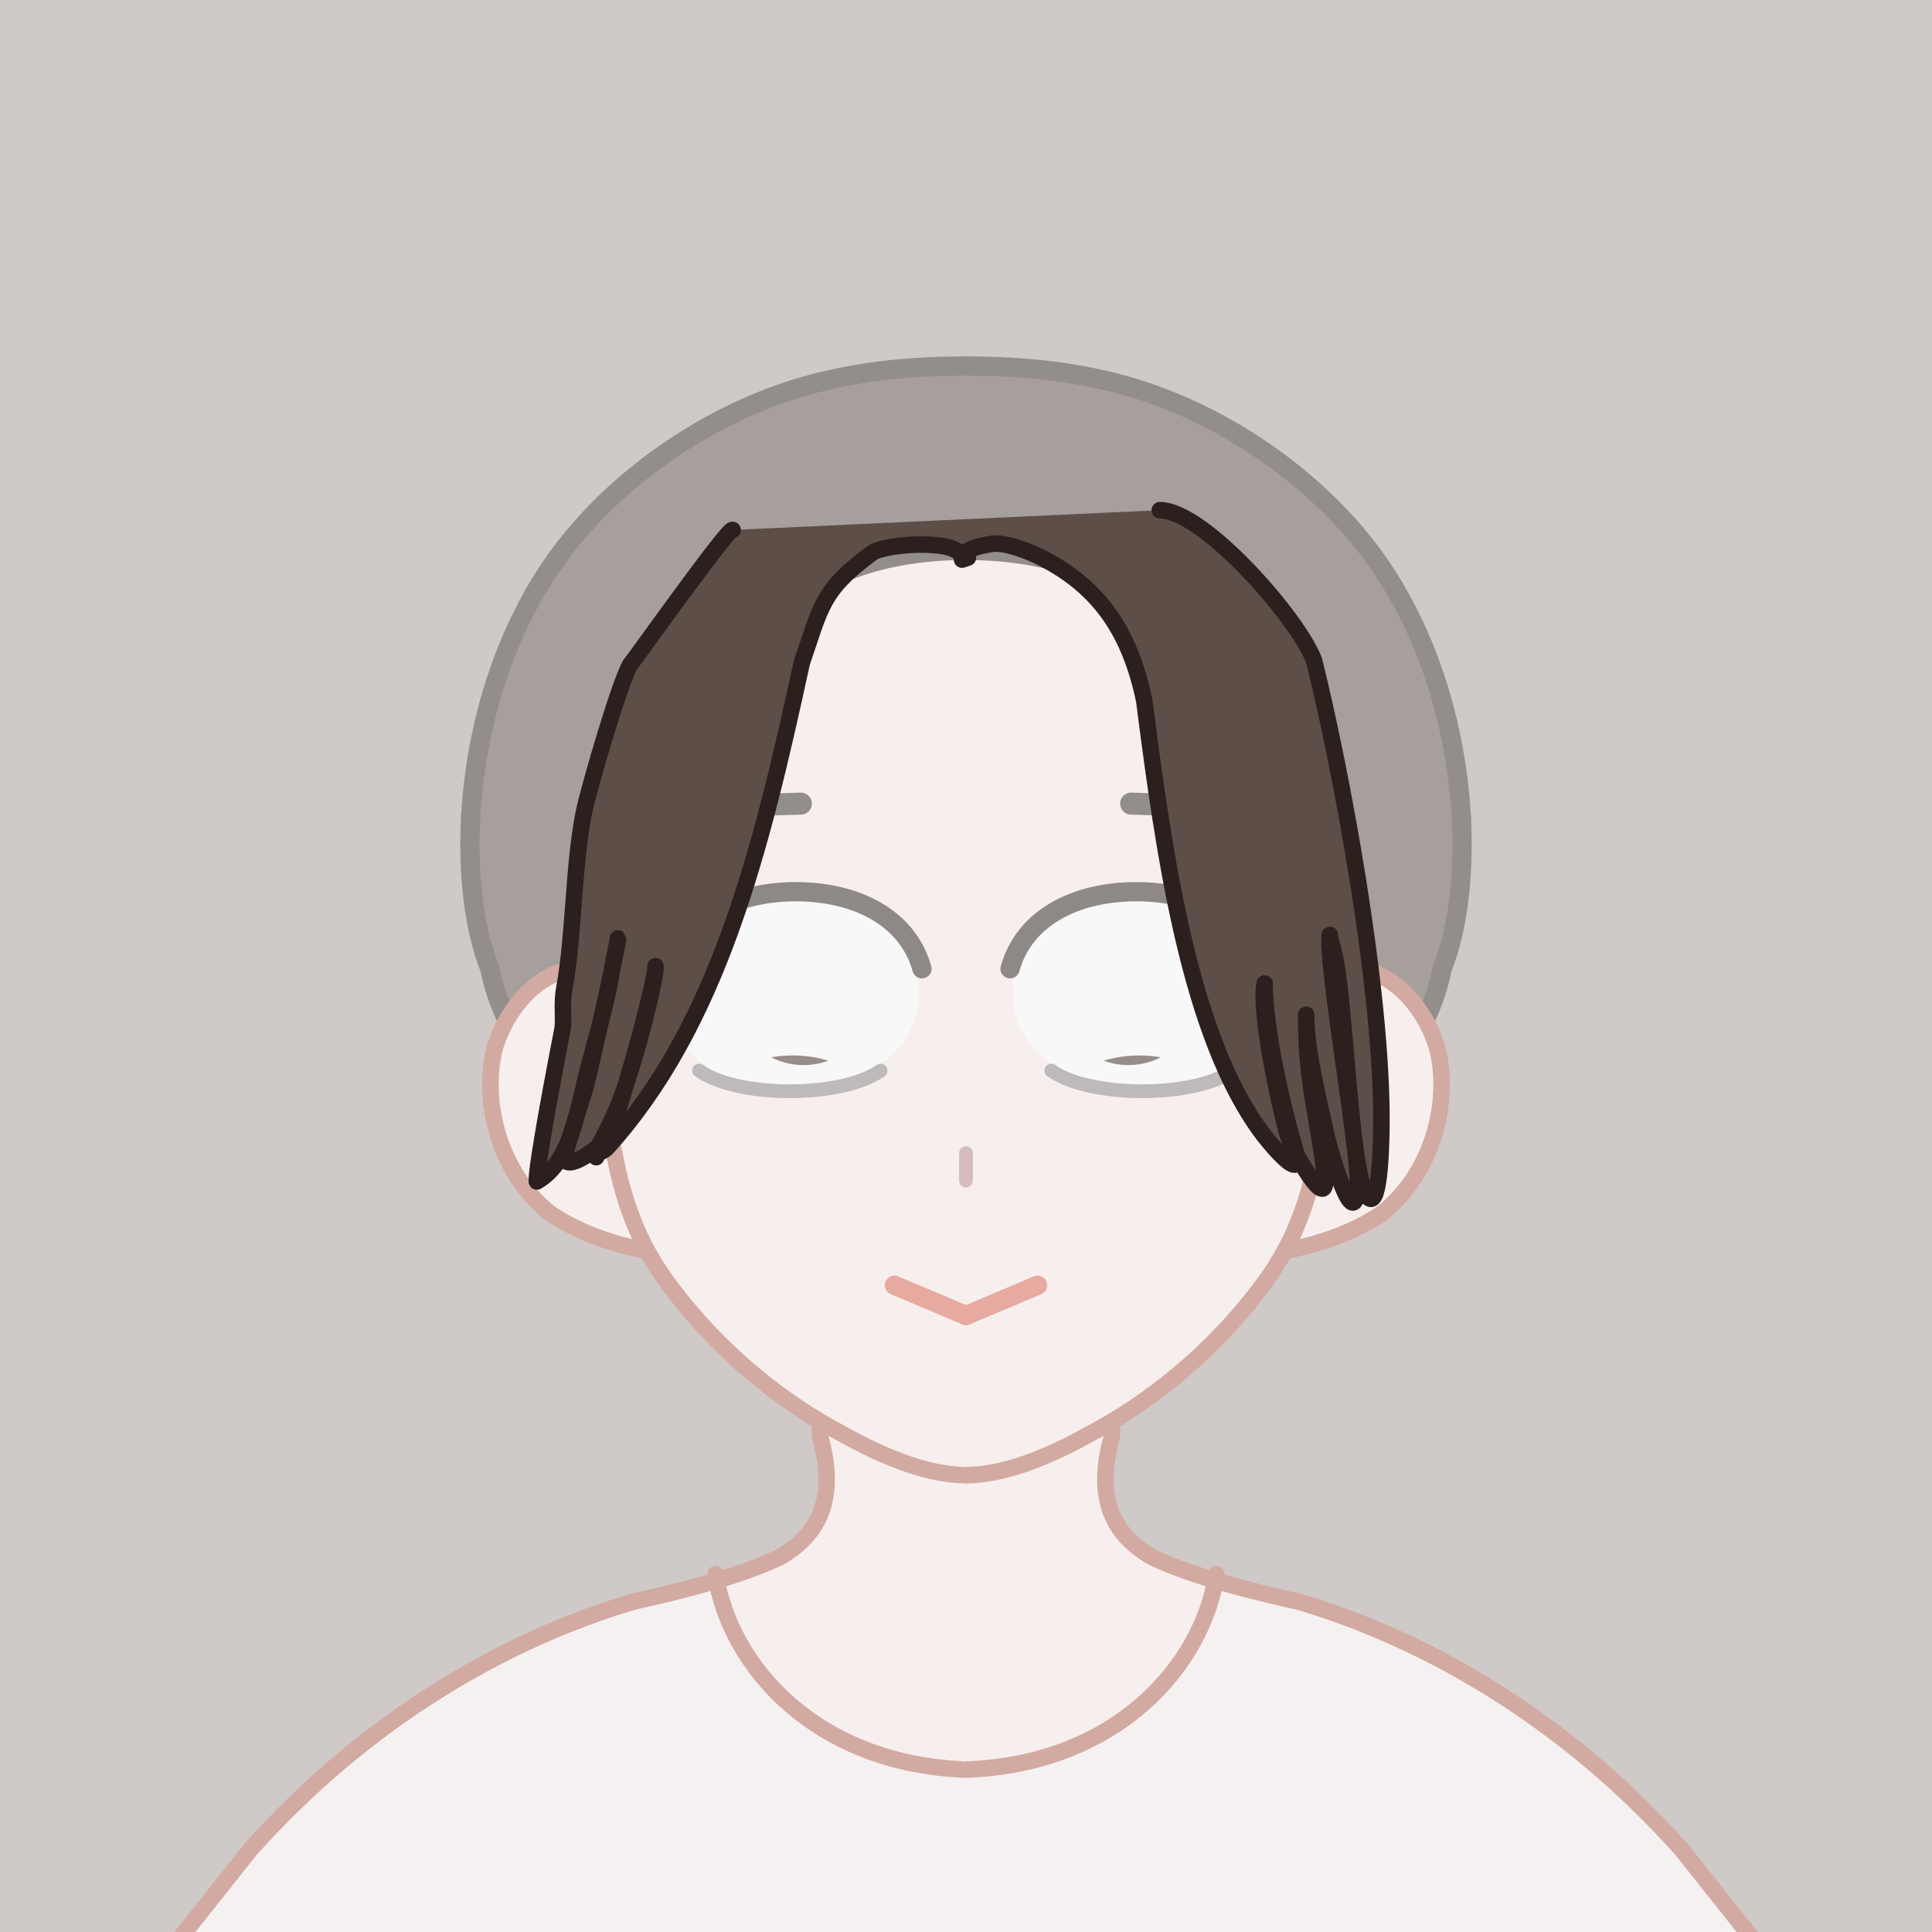
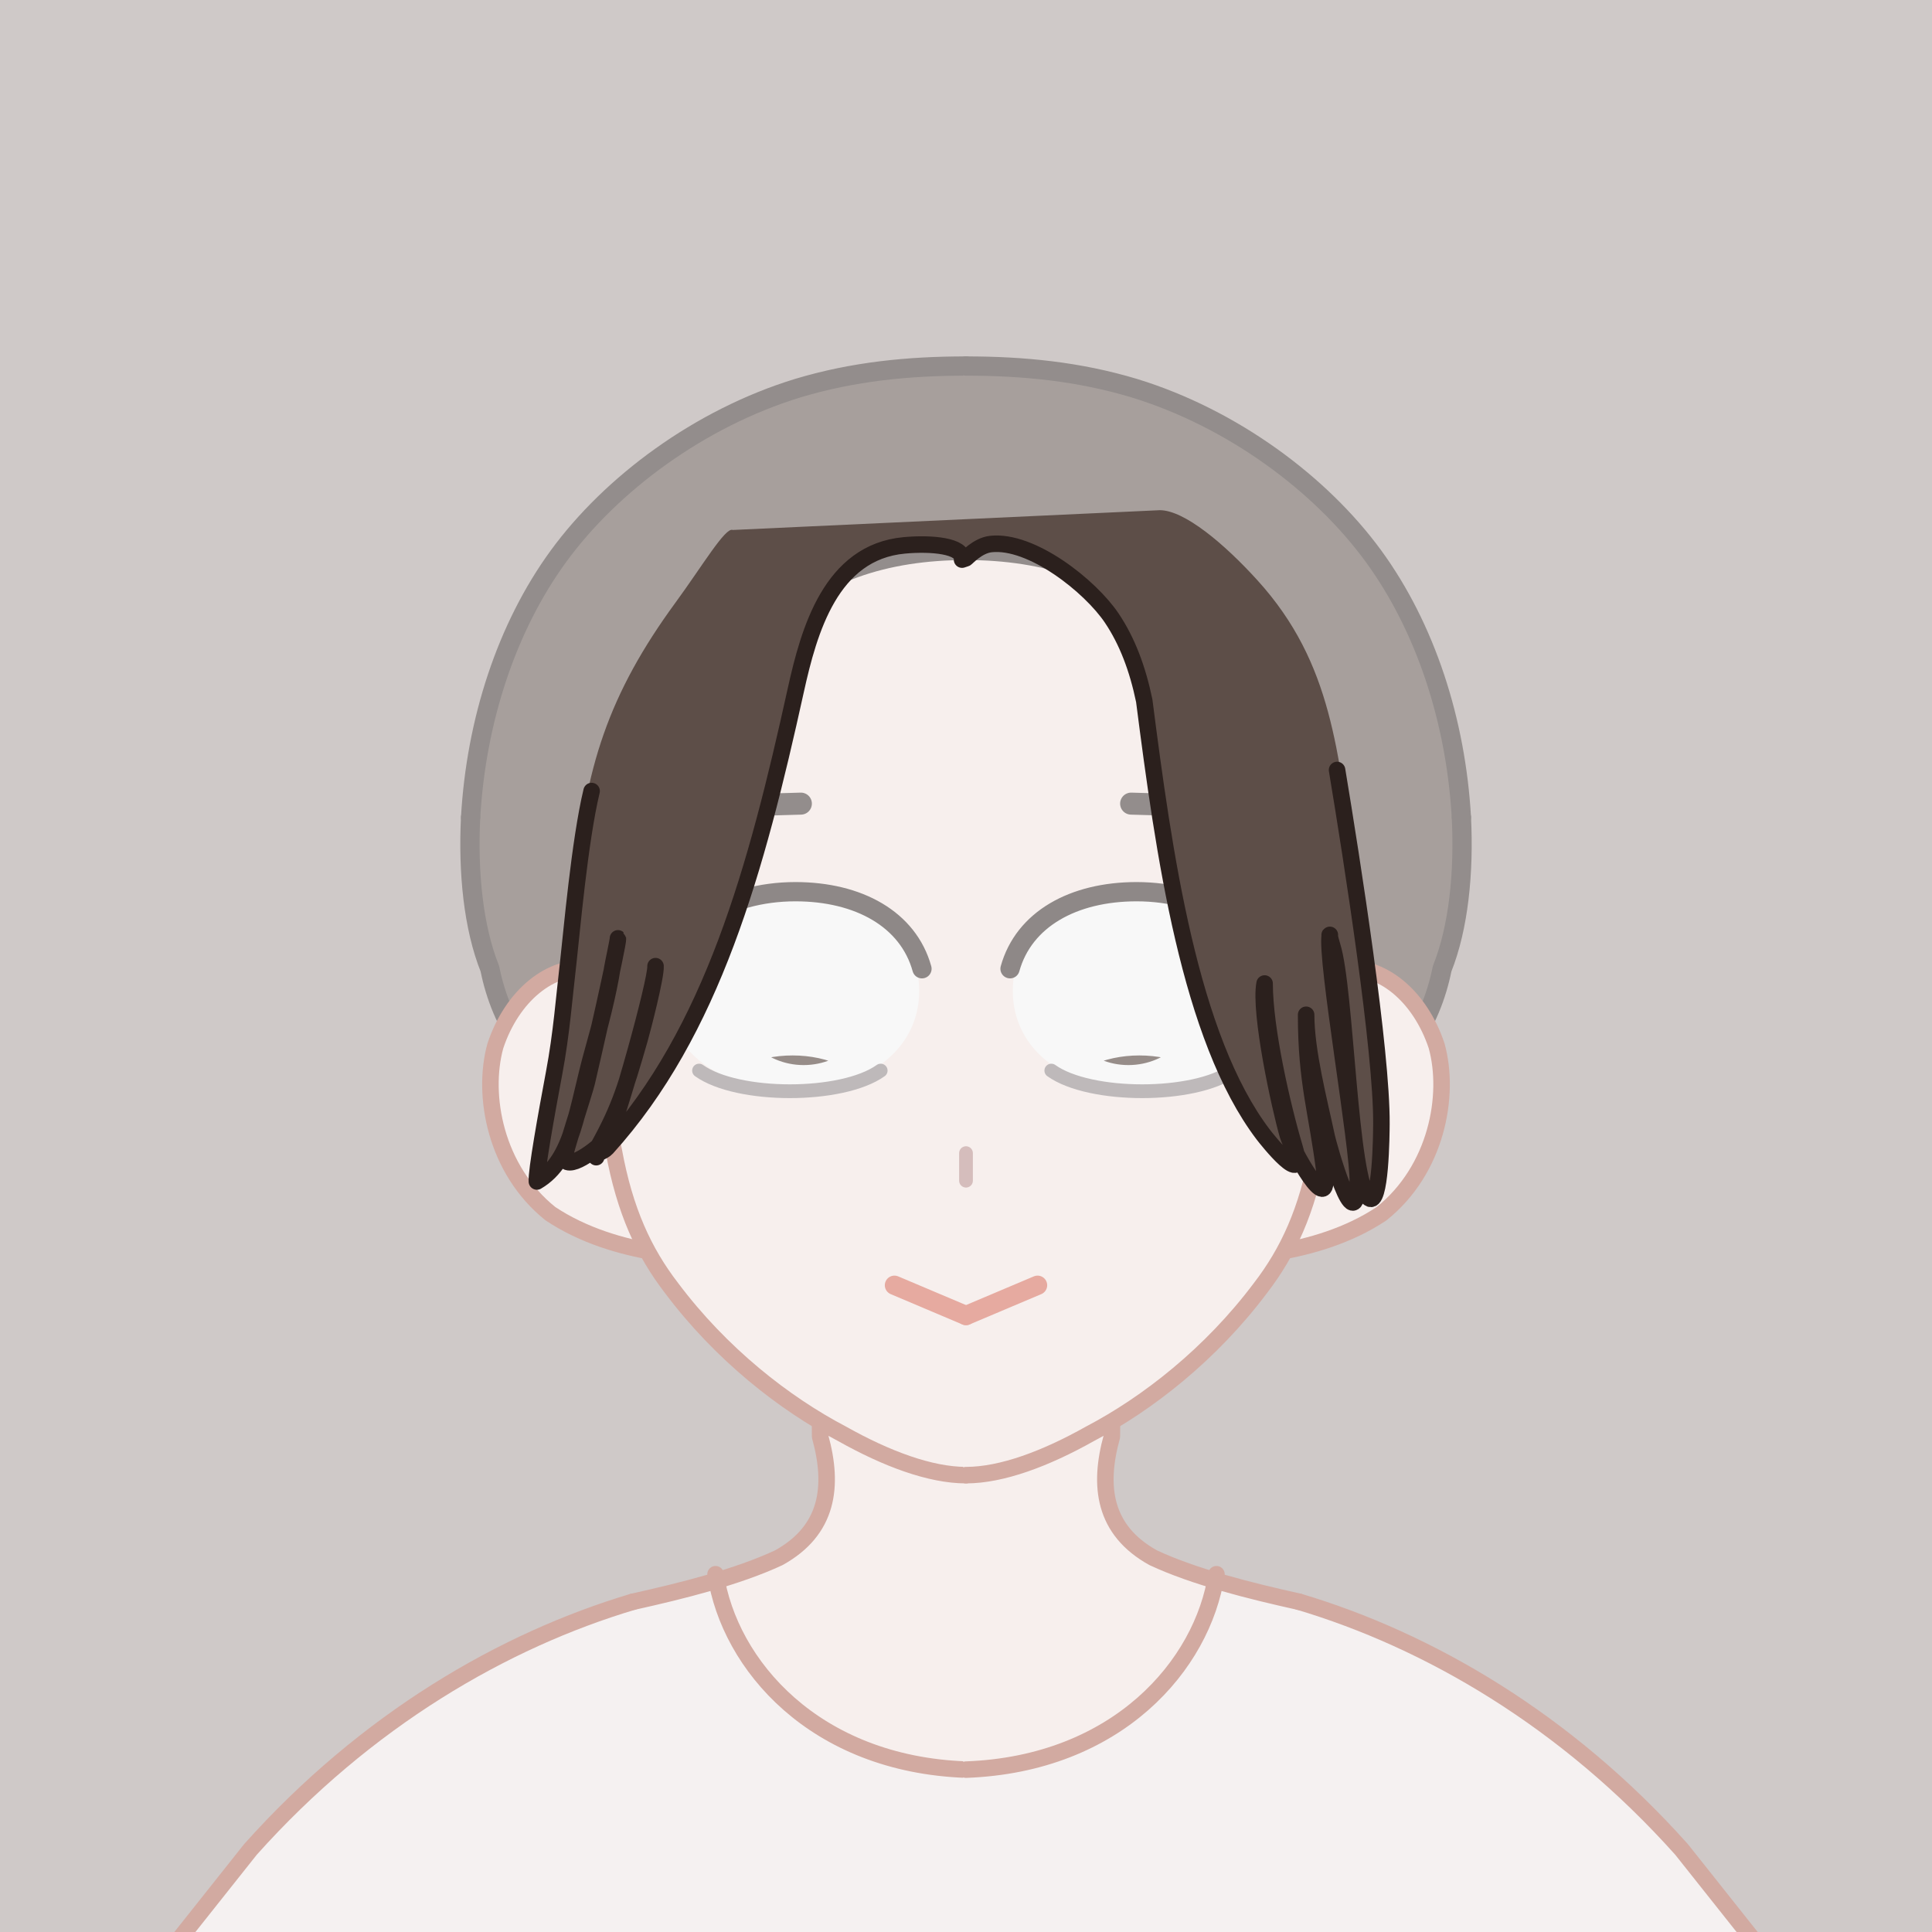
<svg xmlns="http://www.w3.org/2000/svg" width="702" height="702" viewBox="0 0 702 702">
  <defs>
-     <clipPath id="clip-path-1">
+     <clipPath id="clip-path-5">
      <path d="M242 494.51 L386 494.51 L386 627.3 L242 627.3 Z" />
    </clipPath>
    <filter id="filter-1" filterUnits="userSpaceOnUse" x="245" y="377" width="138" height="100" color-interpolation-filters="sRGB">
      <feGaussianBlur in="SourceGraphic" stdDeviation="9" color-interpolation-filters="linearRGB" />
    </filter>
-     <clipPath id="clip-path-2">
+     <clipPath id="clip-path-6">
      <path d="M460 494.51 L316 494.51 L316 627.3 L460 627.3 Z" />
    </clipPath>
    <filter id="filter-2" filterUnits="userSpaceOnUse" x="319" y="377" width="138" height="100" color-interpolation-filters="sRGB">
      <feGaussianBlur in="SourceGraphic" stdDeviation="9" color-interpolation-filters="linearRGB" />
    </filter>
-     <clipPath id="clip-path-3">
+     <clipPath id="clip-path-7">
      <path d="M242 443.22 C242 404.57 262 383.5 288 383.5 C314 383.5 334 404.57 334 443.22 C334 481.86 314 506.45 288 506.45 C262 506.45 242 481.86 242 443.22 Z" />
    </clipPath>
-     <clipPath id="clip-path-4">
+     <clipPath id="clip-path-8">
      <path d="M460 443.22 C460 404.57 440 383.5 414 383.5 C388 383.5 368 404.57 368 443.22 C368 481.86 388 506.45 414 506.45 C440 506.45 460 481.86 460 443.22 Z" />
    </clipPath>
  </defs>
  <g id="_ref">
    <g opacity="0.5">
      <rect x="0" y="0" width="702" height="702" fill="#ada19f" />
      <g data-layer="body">
        <g>
          <path d="M260 573 L230 582 C183 596 133 625 91 672 L60 712 L352 712 L352 643 C296 641 265 605 260 573 Z" fill="#f9f2f1" />
          <path d="M296 490 L298 522 C303 540 301 556 283 566 L260 573 C265 605 296 641 352 643 L352 490 Z" fill="#fdeeea" />
          <path d="M230 582 C183 596 133 625 91 672 L64 706" fill="none" stroke="#b46352" stroke-width="6" stroke-linecap="round" stroke-linejoin="round" />
          <path d="M296 500 C298 510 298 516 298 522 C303 540 301 556 283 566 C268 573 248 578 230 582" fill="none" stroke="#b46352" stroke-width="6" stroke-linecap="round" stroke-linejoin="round" />
          <path d="M260 572 C265 605 296 641 351 643" fill="none" stroke="#b46352" stroke-width="6" stroke-linecap="round" stroke-linejoin="round" />
        </g>
        <g>
          <path d="M442 573 L472 582 C519 596 569 625 611 672 L642 712 L350 712 L350 643 C406 641 437 605 442 573 Z" fill="#f9f2f1" />
          <path d="M406 490 L404 522 C399 540 401 556 419 566 L442 573 C437 605 406 641 350 643 L350 490 Z" fill="#fdeeea" />
          <path d="M472 582 C519 596 569 625 611 672 L638 706" fill="none" stroke="#b46352" stroke-width="6" stroke-linecap="round" stroke-linejoin="round" />
          <path d="M406 500 C404 510 404 516 404 522 C399 540 401 556 419 566 C434 573 454 578 472 582" fill="none" stroke="#b46352" stroke-width="6" stroke-linecap="round" stroke-linejoin="round" />
          <path d="M442 572 C437 605 406 641 351 643" fill="none" stroke="#b46352" stroke-width="6" stroke-linecap="round" stroke-linejoin="round" />
        </g>
      </g>
      <g data-layer="hairBase">
        <g>
          <path d="M352 133 L351 133 C330 133 310 135 290 141 C254 152 222 176 203 202 C184 228 173 262 171 297 C170 317 172 337 178 352 C180 362 184 372 190 380 L198 386 L352 386 Z" fill="#5d4e48" />
          <path d="M351 133 C330 133 310 135 290 141 C254 152 222 176 203 202 C184 228 173 262 171 297" fill="none" stroke="#352a27" stroke-width="7" stroke-linecap="round" stroke-linejoin="round" />
          <path d="M171 297 C170 317 172 337 178 352 C180 362 184 372 190 380" fill="none" stroke="#352a27" stroke-width="7" stroke-linecap="round" stroke-linejoin="round" />
        </g>
        <g>
          <path d="M350 133 L351 133 C372 133 392 135 412 141 C448 152 480 176 499 202 C518 228 529 262 531 297 C532 317 530 337 524 352 C522 362 518 372 512 380 L504 386 L350 386 Z" fill="#5d4e48" />
          <path d="M351 133 C372 133 392 135 412 141 C448 152 480 176 499 202 C518 228 529 262 531 297" fill="none" stroke="#352a27" stroke-width="7" stroke-linecap="round" stroke-linejoin="round" />
          <path d="M531 297 C532 317 530 337 524 352 C522 362 518 372 512 380" fill="none" stroke="#352a27" stroke-width="7" stroke-linecap="round" stroke-linejoin="round" />
        </g>
      </g>
      <g data-layer="ear">
        <g>
          <path d="M215 352 C200 350 186 362 180 380 C175 398 180 425 200 441 C212 449 226 453 238 455 L225 380 Z" fill="#fdeeea" />
          <path d="M215 352 C200 350 186 362 180 380 C175 398 180 425 200 441 C212 449 226 453 238 455" fill="none" stroke="#b46352" stroke-width="6" stroke-linecap="round" stroke-linejoin="round" />
        </g>
        <g>
          <path d="M487 352 C502 350 516 362 522 380 C527 398 522 425 502 441 C490 449 476 453 464 455 L477 380 Z" fill="#fdeeea" />
          <path d="M487 352 C502 350 516 362 522 380 C527 398 522 425 502 441 C490 449 476 453 464 455" fill="none" stroke="#b46352" stroke-width="6" stroke-linecap="round" stroke-linejoin="round" />
        </g>
      </g>
      <g data-layer="face">
        <g>
          <path d="M352 200 L351 200 C322 200 296 208 278 228 C262 246 250 272 240 298 C232 318 223 340 214 358 C216 380 219 400 223 418 C227 440 234 455 244 468 C262 492 285 510 306 521 C322 530 338 536 351 536 L352 536 Z" fill="#fdeeea" />
          <path d="M214 358 C216 380 219 400 223 418 C227 440 234 455 244 468 C262 492 285 510 306 521 C322 530 338 536 351 536" fill="none" stroke="#b46352" stroke-width="6" stroke-linecap="round" stroke-linejoin="round" />
        </g>
        <g>
          <path d="M350 200 L351 200 C380 200 406 208 424 228 C440 246 452 272 462 298 C470 318 479 340 488 358 C486 380 483 400 479 418 C475 440 468 455 458 468 C440 492 417 510 396 521 C380 530 364 536 351 536 L350 536 Z" fill="#fdeeea" />
          <path d="M488 358 C486 380 483 400 479 418 C475 440 468 455 458 468 C440 492 417 510 396 521 C380 530 364 536 351 536" fill="none" stroke="#b46352" stroke-width="6" stroke-linecap="round" stroke-linejoin="round" />
        </g>
      </g>
      <g data-layer="makeup">
-         <g clip-path="url(#clip-path-1)">
+         <g clip-path="url(#clip-path-5)">
          <g filter="url(#filter-1)">
            <ellipse cx="314" cy="427" rx="40" ry="21" fill="#f3bfb8" opacity="0.5" />
          </g>
        </g>
-         <g clip-path="url(#clip-path-2)">
+         <g clip-path="url(#clip-path-6)">
          <g filter="url(#filter-2)">
            <ellipse cx="388" cy="427" rx="40" ry="21" fill="#f3bfb8" opacity="0.5" />
          </g>
        </g>
      </g>
      <g data-layer="mouth">
        <line x1="325" y1="467" x2="351" y2="478" fill="none" stroke="#dc6450" stroke-width="7" stroke-linecap="round" stroke-linejoin="round" />
        <line x1="377" y1="467" x2="351" y2="478" fill="none" stroke="#dc6450" stroke-width="7" stroke-linecap="round" stroke-linejoin="round" />
        <line x1="351" y1="419" x2="351" y2="429" fill="none" stroke="#b98a88" stroke-width="5" stroke-linecap="round" />
      </g>
      <g data-layer="eye">
        <path d="M242 360 C242 338 262 326 288 326 C314 326 334 338 334 360 C334 382 314 396 288 396 C262 396 242 382 242 360 Z" fill="#ffffff" />
-         <g clip-path="url(#clip-path-3)">
+         <g clip-path="url(#clip-path-7)">
          <g>
            <circle cx="292" cy="361" r="26" fill="#3e2a22" />
            <circle cx="292" cy="361" r="17.42" fill="#7e5647" />
            <circle cx="292" cy="358.92" r="9.62" fill="#1e1410" />
          </g>
        </g>
        <g>
          <path d="M254 389 C268 399 306 399 320 389" fill="none" stroke="#8b8284" stroke-width="5" stroke-linecap="round" />
          <path d="M240 359 C242 337 264 324 289 324 C312 324 330 334 335 352" fill="none" stroke="#2b201d" stroke-width="7" stroke-linecap="round" stroke-linejoin="round" />
        </g>
        <g>
          <path d="M460 360 C460 338 440 326 414 326 C388 326 368 338 368 360 C368 382 388 396 414 396 C440 396 460 382 460 360 Z" fill="#ffffff" />
-           <g clip-path="url(#clip-path-4)">
+           <g clip-path="url(#clip-path-8)">
            <g>
              <circle cx="410" cy="361" r="26" fill="#3e2a22" />
              <circle cx="410" cy="361" r="17.42" fill="#7e5647" />
              <circle cx="410" cy="358.92" r="9.62" fill="#1e1410" />
            </g>
          </g>
          <g>
            <path d="M448 389 C434 399 396 399 382 389" fill="none" stroke="#8b8284" stroke-width="5" stroke-linecap="round" />
            <path d="M462 359 C460 337 438 324 413 324 C390 324 372 334 367 352" fill="none" stroke="#2b201d" stroke-width="7" stroke-linecap="round" stroke-linejoin="round" />
          </g>
        </g>
      </g>
      <g data-layer="hairLine">
        <path d="M351 200 C322 200 296 208 278 228 C262 246 250 272 240 298 C232 318 223 340 214 358" fill="none" stroke="#352a27" stroke-width="7" stroke-linecap="round" stroke-linejoin="round" />
        <path d="M351 200 C380 200 406 208 424 228 C440 246 452 272 462 298 C470 318 479 340 488 358" fill="none" stroke="#352a27" stroke-width="7" stroke-linecap="round" stroke-linejoin="round" />
      </g>
      <g data-layer="brow">
        <polyline points="243,297 256,293 291,292" fill="none" stroke="#352a27" stroke-width="8" stroke-linecap="round" stroke-linejoin="round" />
        <polyline points="459,297 446,293 411,292" fill="none" stroke="#352a27" stroke-width="8" stroke-linecap="round" stroke-linejoin="round" />
      </g>
    </g>
  </g>
  <g id="full">
-     <g>
-     </g>
-     <path d="M266.214 192.57 C265.142 190.96 230.492 239.79 229.497 240.8 C226.249 244.07 213.703 287.14 212.055 295.64 C208.242 315.3 208.583 340.08 205.03 359.24 C203.967 364.97 205.033 370.68 204.323 374.31 C202.658 382.82 194.659 424.13 195.08 429.3 C208.41 421.5 209.515 402.69 215.507 381.58 C217.88 373.22 221.172 360.54 222.482 351.71 C222.657 350.52 224.694 341.09 224.539 340.95 C224.817 342.91 214.304 388.71 213.168 393.45 C212.329 396.96 204.659 420.06 205.06 421.1 C206.853 425.7 218.834 416.1 220.947 412.89 C224.113 408.09 238.559 356.22 238.191 351.05 C238.423 354.72 233.465 373.93 232.398 377.63 C226.874 396.82 224.591 403.97 215.917 419.21 C216.696 418.93 216.791 419.1 216.636 420.47 C216.267 418.85 219.062 418.71 220.521 417.1 C260.79 372.59 276.437 309.6 291.322 240.86 C298.247 220.82 298.364 214.44 316.856 200.94 C321.649 197.44 350.439 195.45 349.563 203.34 L351.719 202.62 C346.831 199.69 360.363 197.57 361.076 197.53 C366.043 197.24 374.145 200.43 378.547 202.68 C399.605 213.42 410.614 229.79 415.765 254.6 C422.865 309.86 432.196 377.03 459.063 412.33 C460.139 413.74 475.085 432.7 470.41 417 C465.877 401.77 459.497 373.88 459.497 357.36 C457.504 367.86 464.993 402.29 467.942 412.51 C469.398 417.56 483.427 443.08 481.32 426.2 C478.541 403.93 474.586 393.48 474.586 368.72 C474.586 382.05 479.311 400.05 482.048 412.92 C482.721 416.08 492.634 452.07 493.357 429.6 C493.745 417.57 481.562 348.37 483.209 339.69 C482.772 339.44 484.045 343.63 484.101 343.81 C489.024 359.42 490.288 429.92 497.395 435.34 C501.749 438.66 501.917 411.87 501.942 408.38 C502.297 359.39 487.186 278.8 477.461 239.99 C472.011 225.19 437.521 185.38 421.416 185.38" fill="#5d4e48" stroke="#2b201d" stroke-width="6" stroke-linecap="round" stroke-linejoin="round" />
+     <path d="M266.214 192.57 C263.604 191.428 255.142 205.704 245.52 218.847 C221.143 252.144 212.342 279.106 208.964 320.926 C208.212 330.243 207.628 339.709 206.605 348.512 C204.936 362.878 204.04 375.505 201.358 389.785 C198.482 405.102 194.791 425.745 195.08 429.3 C208.41 421.5 209.515 402.69 215.507 381.58 C217.88 373.22 221.172 360.54 222.482 351.71 C222.657 350.52 224.694 341.09 224.539 340.95 C224.817 342.91 214.304 388.71 213.168 393.45 C212.329 396.96 204.659 420.06 205.06 421.1 C206.853 425.7 218.834 416.1 220.947 412.89 C224.113 408.09 238.559 356.22 238.191 351.05 C238.423 354.72 233.465 373.93 232.398 377.63 C226.874 396.82 224.591 403.97 215.917 419.21 C216.696 418.93 216.791 419.1 216.636 420.47 C216.267 418.85 219.062 418.71 220.521 417.1 C258.817 374.771 274.845 315.728 289.126 250.92 C293.965 228.959 301.947 200.603 328.598 198.161 C338.323 197.27 350.129 198.245 349.563 203.34 L350.931 202.883 C351.266 202.771 355.206 198.214 360.029 197.679 C374.8 196.039 396.154 212.934 403.988 224.624 C409.54 232.908 413.315 242.8 415.765 254.6 C422.865 309.86 432.196 377.03 459.063 412.33 C460.139 413.74 475.085 432.7 470.41 417 C465.877 401.77 459.497 373.88 459.497 357.36 C457.504 367.86 464.993 402.29 467.942 412.51 C469.398 417.56 483.427 443.08 481.32 426.2 C478.541 403.93 474.586 393.48 474.586 368.72 C474.586 382.05 479.311 400.05 482.048 412.92 C482.721 416.08 492.634 452.07 493.357 429.6 C493.745 417.57 481.562 348.37 483.209 339.69 C482.772 339.44 484.045 343.63 484.101 343.81 C489.024 359.42 490.288 429.92 497.395 435.34 C501.749 438.66 501.917 411.87 501.942 408.38 C502.133 382.017 497.845 346.503 492.328 313.274 C485.765 273.74 484.599 241.395 456.932 210.887 C444.811 197.521 430.31 185.38 421.416 185.38" fill="#5d4e48" />
+     <path d="M214.964 287.426 C210.604 305.428 207.628 339.709 206.605 348.512 C204.936 362.878 204.04 375.505 201.358 389.785 C198.482 405.102 194.791 425.745 195.08 429.3 C208.41 421.5 209.515 402.69 215.507 381.58 C217.88 373.22 221.172 360.54 222.482 351.71 C222.657 350.52 224.694 341.09 224.539 340.95 C224.817 342.91 214.304 388.71 213.168 393.45 C212.329 396.96 204.659 420.06 205.06 421.1 C206.853 425.7 218.834 416.1 220.947 412.89 C224.113 408.09 238.559 356.22 238.191 351.05 C238.423 354.72 233.465 373.93 232.398 377.63 C226.874 396.82 224.591 403.97 215.917 419.21 C216.696 418.93 216.791 419.1 216.636 420.47 C216.267 418.85 219.062 418.71 220.521 417.1 C258.817 374.771 274.845 315.728 289.126 250.92 C293.965 228.959 301.947 200.603 328.598 198.161 C338.323 197.27 350.129 198.245 349.563 203.34 L350.931 202.883 C351.266 202.771 355.206 198.214 360.029 197.679 C374.8 196.039 396.154 212.934 403.988 224.624 C409.54 232.908 413.315 242.8 415.765 254.6 C422.865 309.86 432.196 377.03 459.063 412.33 C460.139 413.74 475.085 432.7 470.41 417 C465.877 401.77 459.497 373.88 459.497 357.36 C457.504 367.86 464.993 402.29 467.942 412.51 C469.398 417.56 483.427 443.08 481.32 426.2 C478.541 403.93 474.586 393.48 474.586 368.72 C474.586 382.05 479.311 400.05 482.048 412.92 C482.721 416.08 492.634 452.07 493.357 429.6 C493.745 417.57 481.562 348.37 483.209 339.69 C482.772 339.44 484.045 343.63 484.101 343.81 C489.024 359.42 490.288 429.92 497.395 435.34 C501.749 438.66 501.917 411.87 501.942 408.38 C502.133 382.017 491.345 313.003 485.828 279.774" fill="none" stroke="#2b201d" stroke-width="6" stroke-linecap="round" stroke-linejoin="round" />
  </g>
</svg>
